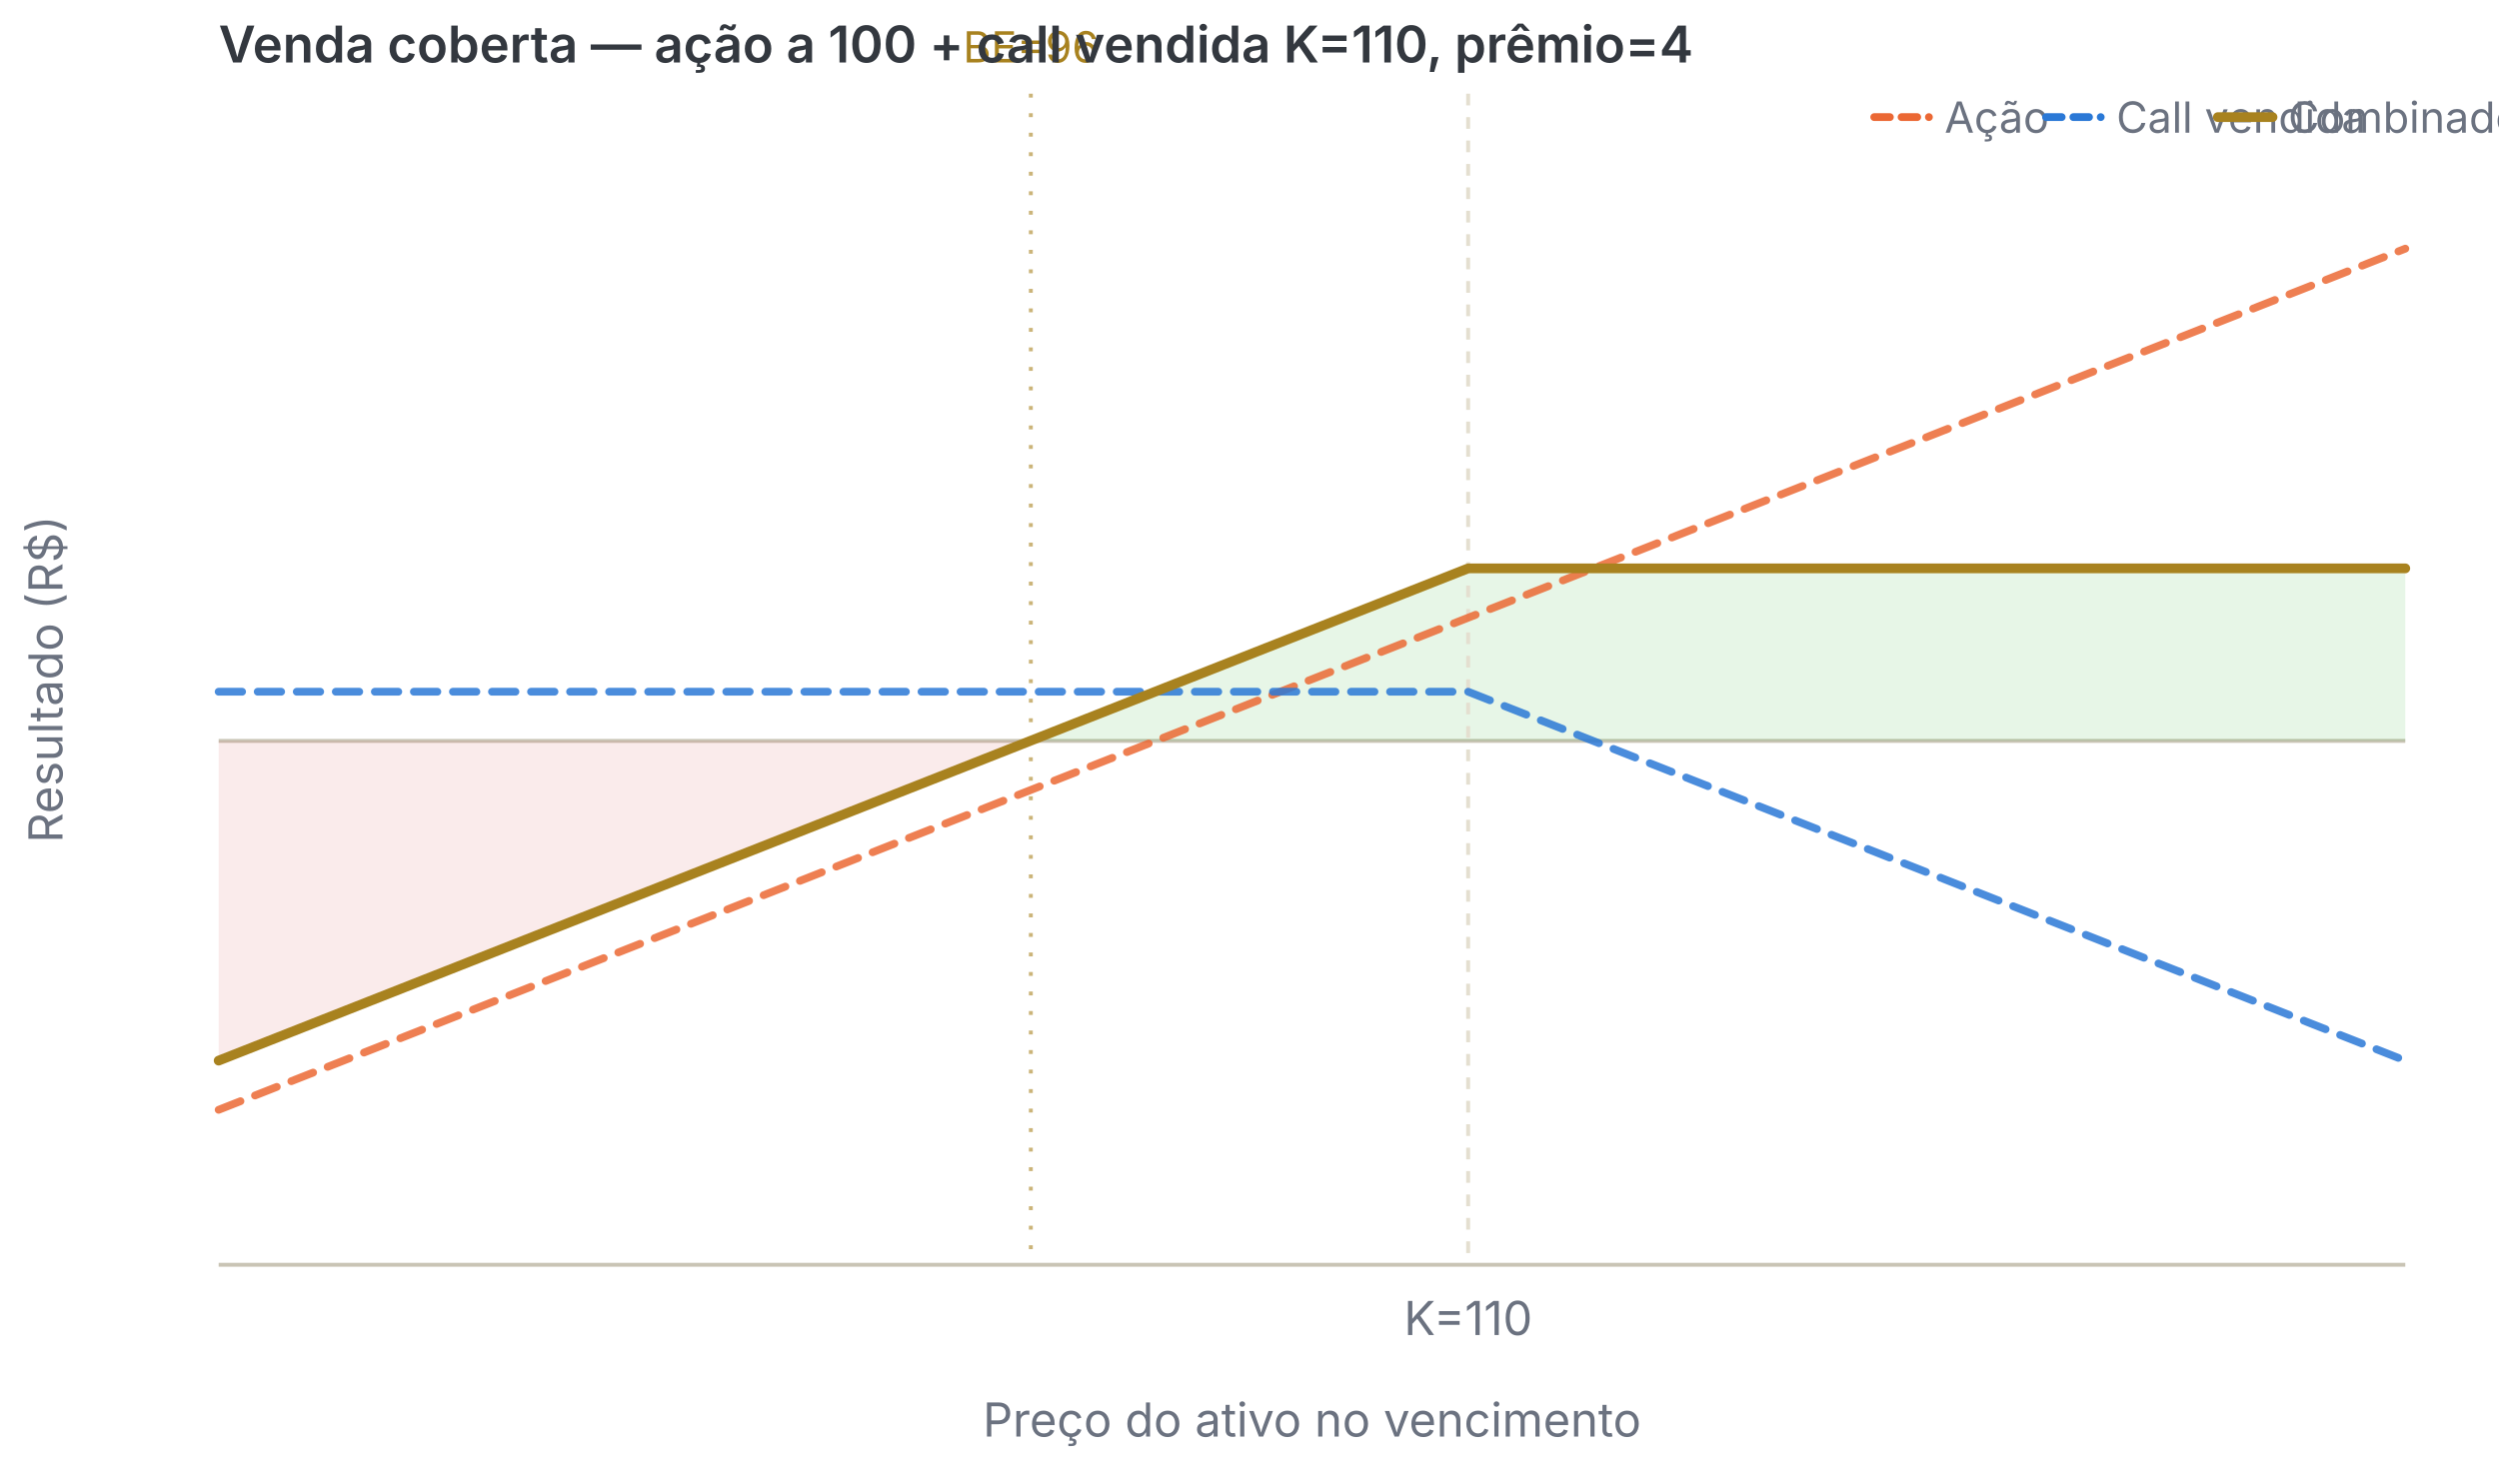
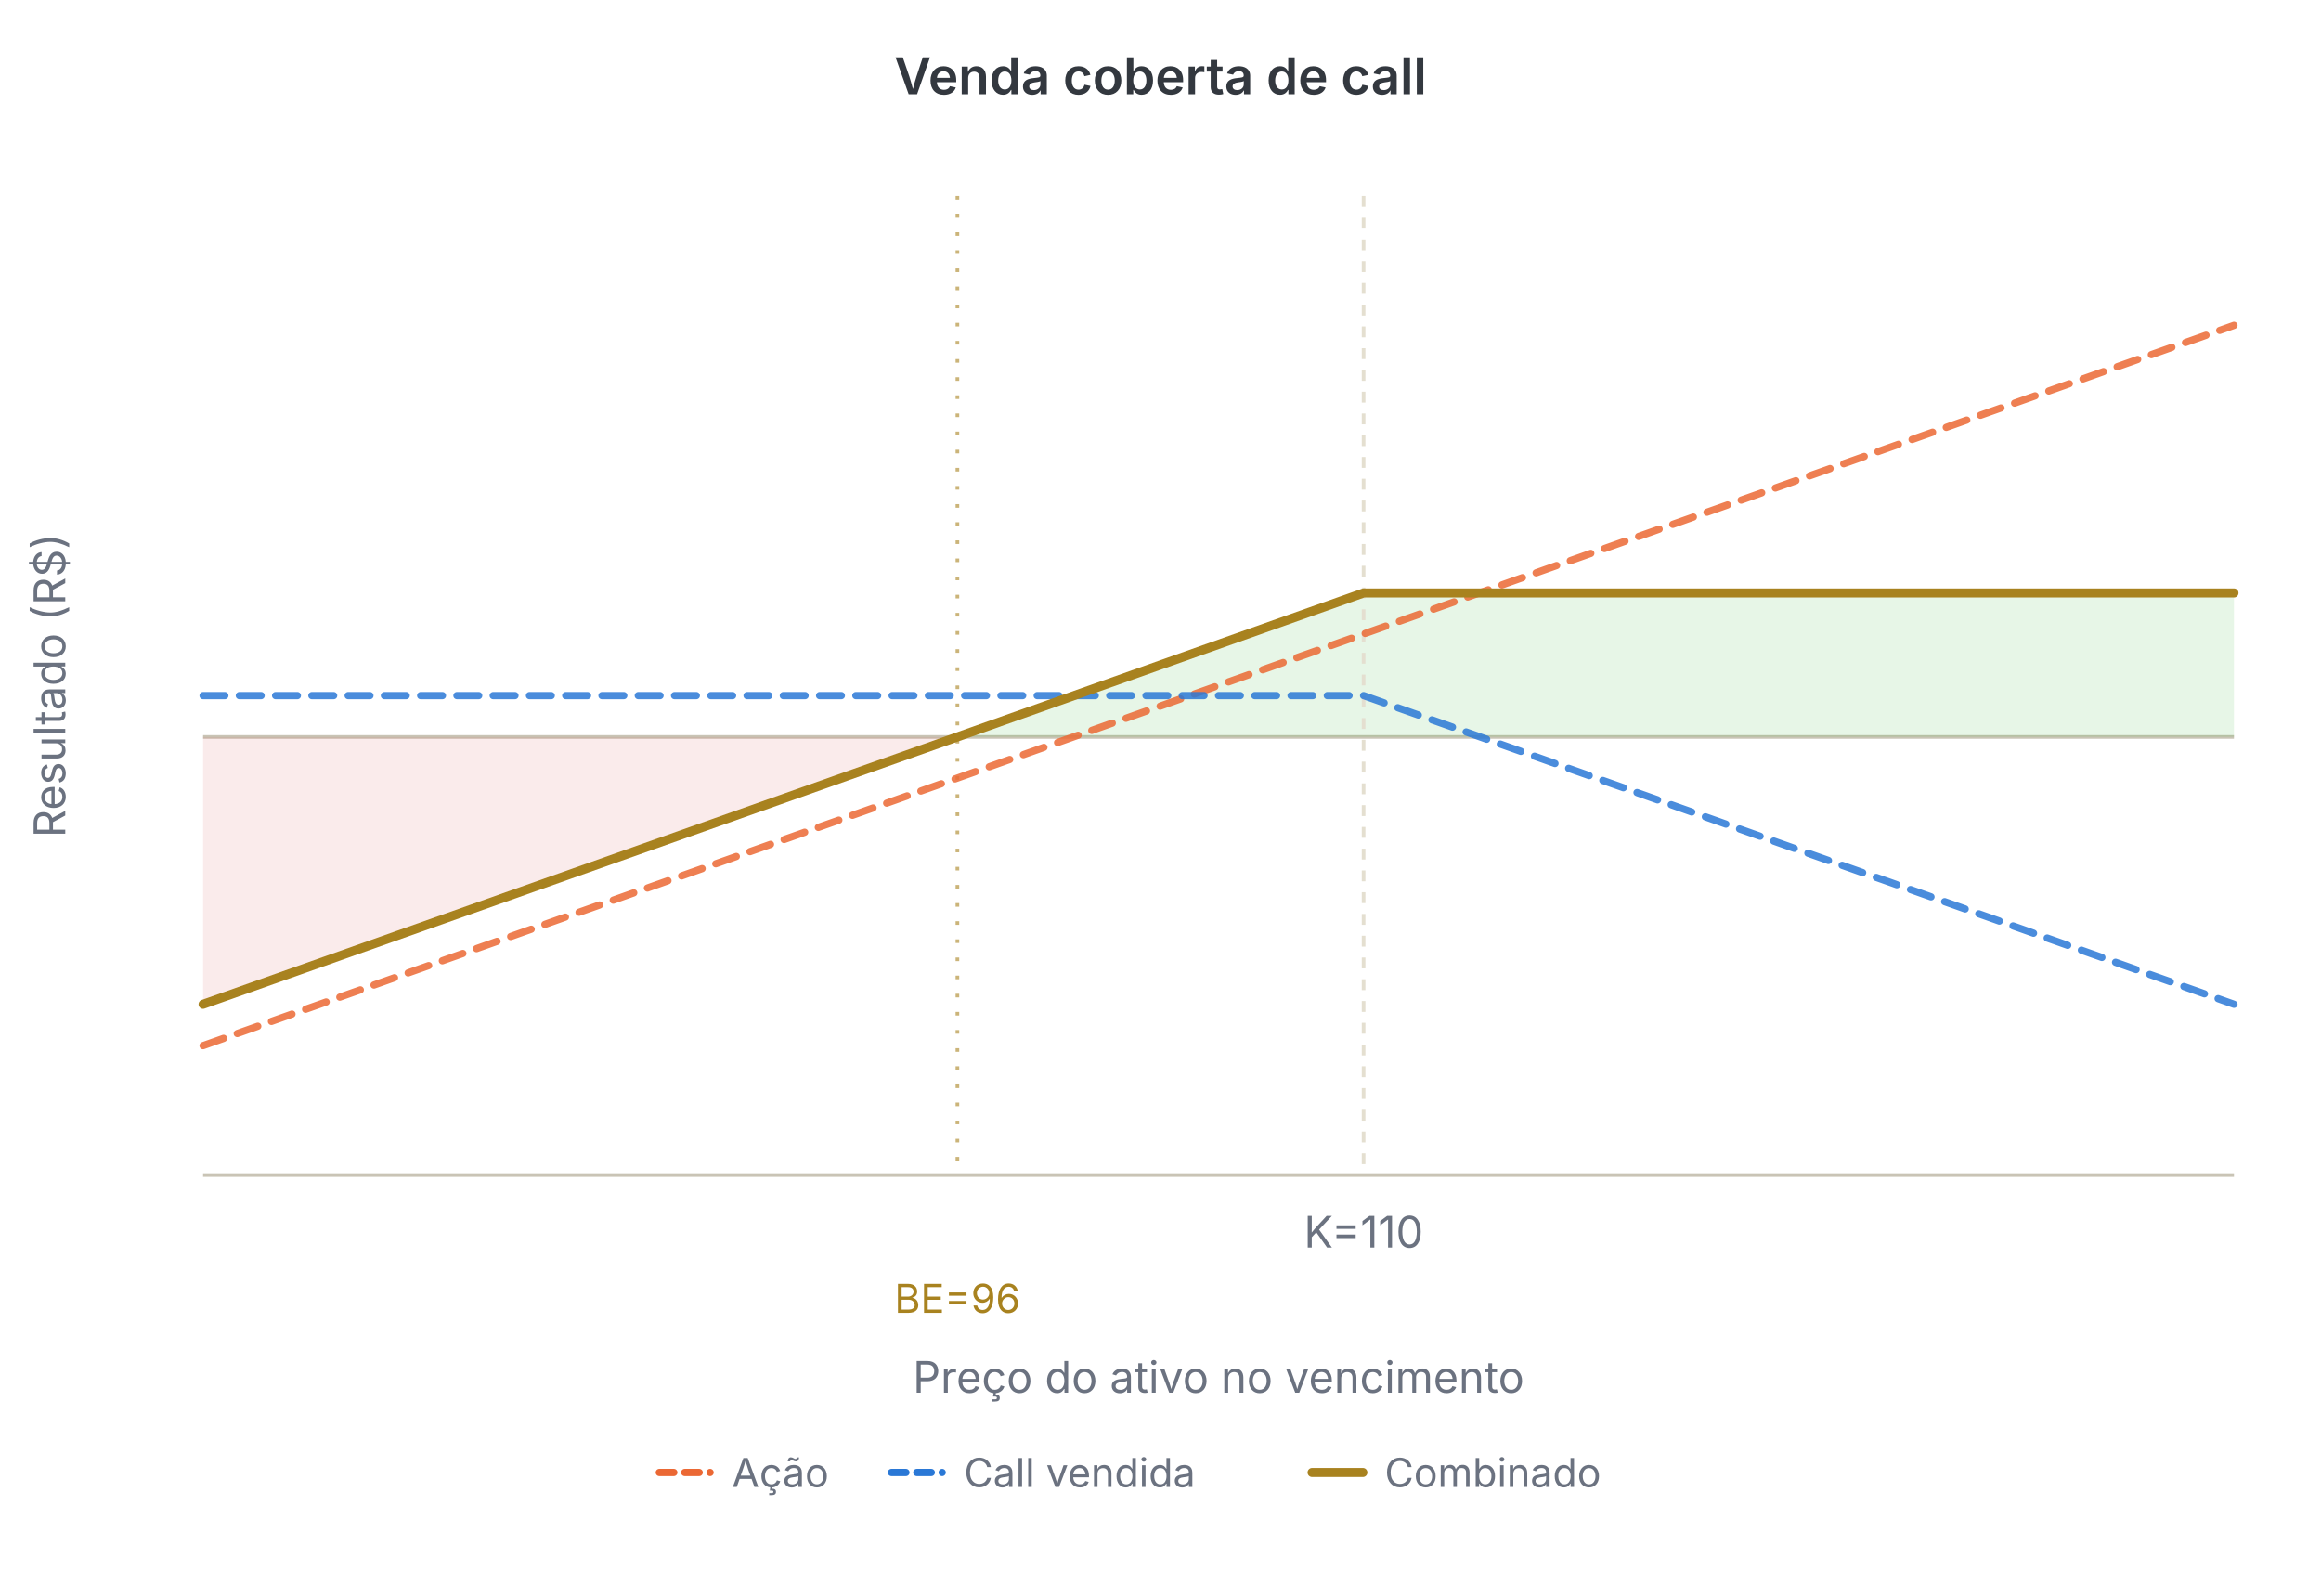
- <svg xmlns="http://www.w3.org/2000/svg" viewBox="0 0 640 380" role="img" aria-label="Venda coberta — ação a 100 + call vendida K=110, prêmio=4">
+ <svg xmlns="http://www.w3.org/2000/svg" viewBox="0 0 640 440" role="img" aria-label="Venda coberta de call">
  <style>
  .payoff-light { display: inline; }
  .payoff-dark { display: none; }
  @media (prefers-color-scheme: dark) {
    .payoff-light { display: none; }
    .payoff-dark { display: inline; }
  }
</style>
  <g class="payoff-light">
-     <line x1="56" y1="189.8" x2="616" y2="189.8" stroke="#c9c4b5" stroke-width="1" />
+     <line x1="56" y1="203.2" x2="616" y2="203.2" stroke="#c9c4b5" stroke-width="1" />
    <clipPath id="clip-profit-covered-call.svg">
-       <rect x="56" y="24" width="560" height="165.8" />
+       <rect x="56" y="54" width="560" height="149.2" />
    </clipPath>
    <clipPath id="clip-loss-covered-call.svg">
-       <rect x="56" y="189.8" width="560" height="134.2" />
+       <rect x="56" y="203.2" width="560" height="120.8" />
    </clipPath>
-     <path d="M 56.0,271.7 L 56.0,271.7 376.0,145.6 616.0,145.6 L 616.0,189.8 L 56.0,189.8 Z" fill="rgba(12,163,12,0.10)" clip-path="url(#clip-profit-covered-call.svg)" />
-     <path d="M 56.0,271.7 L 56.0,271.7 376.0,145.6 616.0,145.6 L 616.0,189.8 L 56.0,189.8 Z" fill="rgba(208,59,59,0.10)" clip-path="url(#clip-loss-covered-call.svg)" />
+     <path d="M 56.0,276.9 L 56.0,276.9 376.0,163.5 616.0,163.5 L 616.0,203.2 L 56.0,203.2 Z" fill="rgba(12,163,12,0.10)" clip-path="url(#clip-profit-covered-call.svg)" />
+     <path d="M 56.0,276.9 L 56.0,276.9 376.0,163.5 616.0,163.5 L 616.0,203.2 L 56.0,203.2 Z" fill="rgba(208,59,59,0.10)" clip-path="url(#clip-loss-covered-call.svg)" />
    <line x1="56" y1="324" x2="616" y2="324" stroke="#c9c4b5" stroke-width="1" />
-     <line x1="376.0" y1="24" x2="376.0" y2="324" stroke="#e4dfd0" stroke-width="1" stroke-dasharray="3,3" />
-     <text x="376.0" y="342" text-anchor="middle" font-size="12" fill="#6b7280" font-family="system-ui, -apple-system, 'Segoe UI', sans-serif">K=110</text>
-     <line x1="264.0" y1="24" x2="264.0" y2="324" stroke="#a8821f" stroke-width="1" stroke-dasharray="1,4" opacity="0.6" />
-     <text x="264.0" y="16" text-anchor="middle" font-size="11" fill="#a8821f" font-family="system-ui, -apple-system, 'Segoe UI', sans-serif">BE=96</text>
-     <polyline points="56.0,284.3 616.0,63.7" fill="none" stroke="#eb6834" stroke-width="2" stroke-dasharray="6,4" stroke-linecap="round" stroke-linejoin="round" opacity="0.85" />
-     <polyline points="56.0,177.2 376.0,177.2 616.0,271.7" fill="none" stroke="#2a78d6" stroke-width="2" stroke-dasharray="6,4" stroke-linecap="round" stroke-linejoin="round" opacity="0.85" />
-     <polyline points="56.0,271.7 376.0,145.6 616.0,145.6" fill="none" stroke="#a8821f" stroke-width="2.5" stroke-linecap="round" stroke-linejoin="round" />
-     <text x="336.0" y="368" text-anchor="middle" font-size="12" fill="#6b7280" font-family="system-ui, -apple-system, 'Segoe UI', sans-serif">Preço do ativo no vencimento</text>
-     <text x="16" y="174.0" text-anchor="middle" font-size="12" fill="#6b7280" font-family="system-ui, -apple-system, 'Segoe UI', sans-serif" transform="rotate(-90 16 174.0)">Resultado (R$)</text>
-     <text x="56" y="16" font-size="13" font-weight="600" fill="#33383f" font-family="system-ui, -apple-system, 'Segoe UI', sans-serif">Venda coberta — ação a 100 + call vendida K=110, prêmio=4</text>
-     <line x1="480.0" y1="30" x2="494.0" y2="30" stroke="#eb6834" stroke-width="2" stroke-dasharray="4,3" stroke-linecap="round" />
-     <text x="498.0" y="34" font-size="11" fill="#6b7280" font-family="system-ui, -apple-system, 'Segoe UI', sans-serif">Ação</text>
-     <line x1="524.0" y1="30" x2="538.0" y2="30" stroke="#2a78d6" stroke-width="2" stroke-dasharray="4,3" stroke-linecap="round" />
-     <text x="542.0" y="34" font-size="11" fill="#6b7280" font-family="system-ui, -apple-system, 'Segoe UI', sans-serif">Call vendida</text>
-     <line x1="568.0" y1="30" x2="582.0" y2="30" stroke="#a8821f" stroke-width="2.5" stroke-linecap="round" />
-     <text x="586.0" y="34" font-size="11" fill="#6b7280" font-family="system-ui, -apple-system, 'Segoe UI', sans-serif">Combinado</text>
+     <line x1="376.0" y1="54" x2="376.0" y2="324" stroke="#e4dfd0" stroke-width="1" stroke-dasharray="3,3" />
+     <text x="376.0" y="344" text-anchor="middle" font-size="12" fill="#6b7280" font-family="system-ui, -apple-system, 'Segoe UI', sans-serif">K=110</text>
+     <line x1="264.0" y1="54" x2="264.0" y2="324" stroke="#a8821f" stroke-width="1" stroke-dasharray="1,4" opacity="0.6" />
+     <text x="264.0" y="362" text-anchor="middle" font-size="11" fill="#a8821f" font-family="system-ui, -apple-system, 'Segoe UI', sans-serif">BE=96</text>
+     <polyline points="56.0,288.3 616.0,89.7" fill="none" stroke="#eb6834" stroke-width="2" stroke-dasharray="6,4" stroke-linecap="round" stroke-linejoin="round" opacity="0.85" />
+     <polyline points="56.0,191.8 376.0,191.8 616.0,276.9" fill="none" stroke="#2a78d6" stroke-width="2" stroke-dasharray="6,4" stroke-linecap="round" stroke-linejoin="round" opacity="0.85" />
+     <polyline points="56.0,276.9 376.0,163.5 616.0,163.5" fill="none" stroke="#a8821f" stroke-width="2.5" stroke-linecap="round" stroke-linejoin="round" />
+     <text x="336.0" y="384" text-anchor="middle" font-size="12" fill="#6b7280" font-family="system-ui, -apple-system, 'Segoe UI', sans-serif">Preço do ativo no vencimento</text>
+     <text x="18" y="189.0" text-anchor="middle" font-size="12" fill="#6b7280" font-family="system-ui, -apple-system, 'Segoe UI', sans-serif" transform="rotate(-90 18 189.0)">Resultado (R$)</text>
+     <text x="320.0" y="26" text-anchor="middle" font-size="14" font-weight="600" fill="#33383f" font-family="system-ui, -apple-system, 'Segoe UI', sans-serif">Venda coberta de call</text>
+     <line x1="181.8" y1="406" x2="195.8" y2="406" stroke="#eb6834" stroke-width="2" stroke-dasharray="4,3" stroke-linecap="round" />
+     <text x="201.8" y="410" font-size="11" fill="#6b7280" font-family="system-ui, -apple-system, 'Segoe UI', sans-serif">Ação</text>
+     <line x1="245.8" y1="406" x2="259.8" y2="406" stroke="#2a78d6" stroke-width="2" stroke-dasharray="4,3" stroke-linecap="round" />
+     <text x="265.8" y="410" font-size="11" fill="#6b7280" font-family="system-ui, -apple-system, 'Segoe UI', sans-serif">Call vendida</text>
+     <line x1="361.8" y1="406" x2="375.8" y2="406" stroke="#a8821f" stroke-width="2.5" stroke-linecap="round" />
+     <text x="381.8" y="410" font-size="11" fill="#6b7280" font-family="system-ui, -apple-system, 'Segoe UI', sans-serif">Combinado</text>
  </g>
  <g class="payoff-dark">
-     <line x1="56" y1="189.8" x2="616" y2="189.8" stroke="#3a3f4d" stroke-width="1" />
+     <line x1="56" y1="203.2" x2="616" y2="203.2" stroke="#3a3f4d" stroke-width="1" />
    <clipPath id="clip-profit-covered-call.svg">
-       <rect x="56" y="24" width="560" height="165.8" />
+       <rect x="56" y="54" width="560" height="149.2" />
    </clipPath>
    <clipPath id="clip-loss-covered-call.svg">
-       <rect x="56" y="189.8" width="560" height="134.2" />
+       <rect x="56" y="203.2" width="560" height="120.8" />
    </clipPath>
-     <path d="M 56.0,271.7 L 56.0,271.7 376.0,145.6 616.0,145.6 L 616.0,189.8 L 56.0,189.8 Z" fill="rgba(12,163,12,0.16)" clip-path="url(#clip-profit-covered-call.svg)" />
-     <path d="M 56.0,271.7 L 56.0,271.7 376.0,145.6 616.0,145.6 L 616.0,189.8 L 56.0,189.8 Z" fill="rgba(230,103,103,0.16)" clip-path="url(#clip-loss-covered-call.svg)" />
+     <path d="M 56.0,276.9 L 56.0,276.9 376.0,163.5 616.0,163.5 L 616.0,203.2 L 56.0,203.2 Z" fill="rgba(12,163,12,0.16)" clip-path="url(#clip-profit-covered-call.svg)" />
+     <path d="M 56.0,276.9 L 56.0,276.9 376.0,163.5 616.0,163.5 L 616.0,203.2 L 56.0,203.2 Z" fill="rgba(230,103,103,0.16)" clip-path="url(#clip-loss-covered-call.svg)" />
    <line x1="56" y1="324" x2="616" y2="324" stroke="#3a3f4d" stroke-width="1" />
-     <line x1="376.0" y1="24" x2="376.0" y2="324" stroke="#262b36" stroke-width="1" stroke-dasharray="3,3" />
-     <text x="376.0" y="342" text-anchor="middle" font-size="12" fill="#8a877f" font-family="system-ui, -apple-system, 'Segoe UI', sans-serif">K=110</text>
-     <line x1="264.0" y1="24" x2="264.0" y2="324" stroke="#d4af37" stroke-width="1" stroke-dasharray="1,4" opacity="0.6" />
-     <text x="264.0" y="16" text-anchor="middle" font-size="11" fill="#d4af37" font-family="system-ui, -apple-system, 'Segoe UI', sans-serif">BE=96</text>
-     <polyline points="56.0,284.3 616.0,63.7" fill="none" stroke="#d95926" stroke-width="2" stroke-dasharray="6,4" stroke-linecap="round" stroke-linejoin="round" opacity="0.85" />
-     <polyline points="56.0,177.2 376.0,177.2 616.0,271.7" fill="none" stroke="#3987e5" stroke-width="2" stroke-dasharray="6,4" stroke-linecap="round" stroke-linejoin="round" opacity="0.85" />
-     <polyline points="56.0,271.7 376.0,145.6 616.0,145.6" fill="none" stroke="#d4af37" stroke-width="2.5" stroke-linecap="round" stroke-linejoin="round" />
-     <text x="336.0" y="368" text-anchor="middle" font-size="12" fill="#8a877f" font-family="system-ui, -apple-system, 'Segoe UI', sans-serif">Preço do ativo no vencimento</text>
-     <text x="16" y="174.0" text-anchor="middle" font-size="12" fill="#8a877f" font-family="system-ui, -apple-system, 'Segoe UI', sans-serif" transform="rotate(-90 16 174.0)">Resultado (R$)</text>
-     <text x="56" y="16" font-size="13" font-weight="600" fill="#e8e6e1" font-family="system-ui, -apple-system, 'Segoe UI', sans-serif">Venda coberta — ação a 100 + call vendida K=110, prêmio=4</text>
-     <line x1="480.0" y1="30" x2="494.0" y2="30" stroke="#d95926" stroke-width="2" stroke-dasharray="4,3" stroke-linecap="round" />
-     <text x="498.0" y="34" font-size="11" fill="#8a877f" font-family="system-ui, -apple-system, 'Segoe UI', sans-serif">Ação</text>
-     <line x1="524.0" y1="30" x2="538.0" y2="30" stroke="#3987e5" stroke-width="2" stroke-dasharray="4,3" stroke-linecap="round" />
-     <text x="542.0" y="34" font-size="11" fill="#8a877f" font-family="system-ui, -apple-system, 'Segoe UI', sans-serif">Call vendida</text>
-     <line x1="568.0" y1="30" x2="582.0" y2="30" stroke="#d4af37" stroke-width="2.5" stroke-linecap="round" />
-     <text x="586.0" y="34" font-size="11" fill="#8a877f" font-family="system-ui, -apple-system, 'Segoe UI', sans-serif">Combinado</text>
+     <line x1="376.0" y1="54" x2="376.0" y2="324" stroke="#262b36" stroke-width="1" stroke-dasharray="3,3" />
+     <text x="376.0" y="344" text-anchor="middle" font-size="12" fill="#8a877f" font-family="system-ui, -apple-system, 'Segoe UI', sans-serif">K=110</text>
+     <line x1="264.0" y1="54" x2="264.0" y2="324" stroke="#d4af37" stroke-width="1" stroke-dasharray="1,4" opacity="0.6" />
+     <text x="264.0" y="362" text-anchor="middle" font-size="11" fill="#d4af37" font-family="system-ui, -apple-system, 'Segoe UI', sans-serif">BE=96</text>
+     <polyline points="56.0,288.3 616.0,89.7" fill="none" stroke="#d95926" stroke-width="2" stroke-dasharray="6,4" stroke-linecap="round" stroke-linejoin="round" opacity="0.85" />
+     <polyline points="56.0,191.8 376.0,191.8 616.0,276.9" fill="none" stroke="#3987e5" stroke-width="2" stroke-dasharray="6,4" stroke-linecap="round" stroke-linejoin="round" opacity="0.85" />
+     <polyline points="56.0,276.9 376.0,163.5 616.0,163.5" fill="none" stroke="#d4af37" stroke-width="2.5" stroke-linecap="round" stroke-linejoin="round" />
+     <text x="336.0" y="384" text-anchor="middle" font-size="12" fill="#8a877f" font-family="system-ui, -apple-system, 'Segoe UI', sans-serif">Preço do ativo no vencimento</text>
+     <text x="18" y="189.0" text-anchor="middle" font-size="12" fill="#8a877f" font-family="system-ui, -apple-system, 'Segoe UI', sans-serif" transform="rotate(-90 18 189.0)">Resultado (R$)</text>
+     <text x="320.0" y="26" text-anchor="middle" font-size="14" font-weight="600" fill="#e8e6e1" font-family="system-ui, -apple-system, 'Segoe UI', sans-serif">Venda coberta de call</text>
+     <line x1="181.8" y1="406" x2="195.8" y2="406" stroke="#d95926" stroke-width="2" stroke-dasharray="4,3" stroke-linecap="round" />
+     <text x="201.8" y="410" font-size="11" fill="#8a877f" font-family="system-ui, -apple-system, 'Segoe UI', sans-serif">Ação</text>
+     <line x1="245.8" y1="406" x2="259.8" y2="406" stroke="#3987e5" stroke-width="2" stroke-dasharray="4,3" stroke-linecap="round" />
+     <text x="265.8" y="410" font-size="11" fill="#8a877f" font-family="system-ui, -apple-system, 'Segoe UI', sans-serif">Call vendida</text>
+     <line x1="361.8" y1="406" x2="375.8" y2="406" stroke="#d4af37" stroke-width="2.5" stroke-linecap="round" />
+     <text x="381.8" y="410" font-size="11" fill="#8a877f" font-family="system-ui, -apple-system, 'Segoe UI', sans-serif">Combinado</text>
  </g>
</svg>
